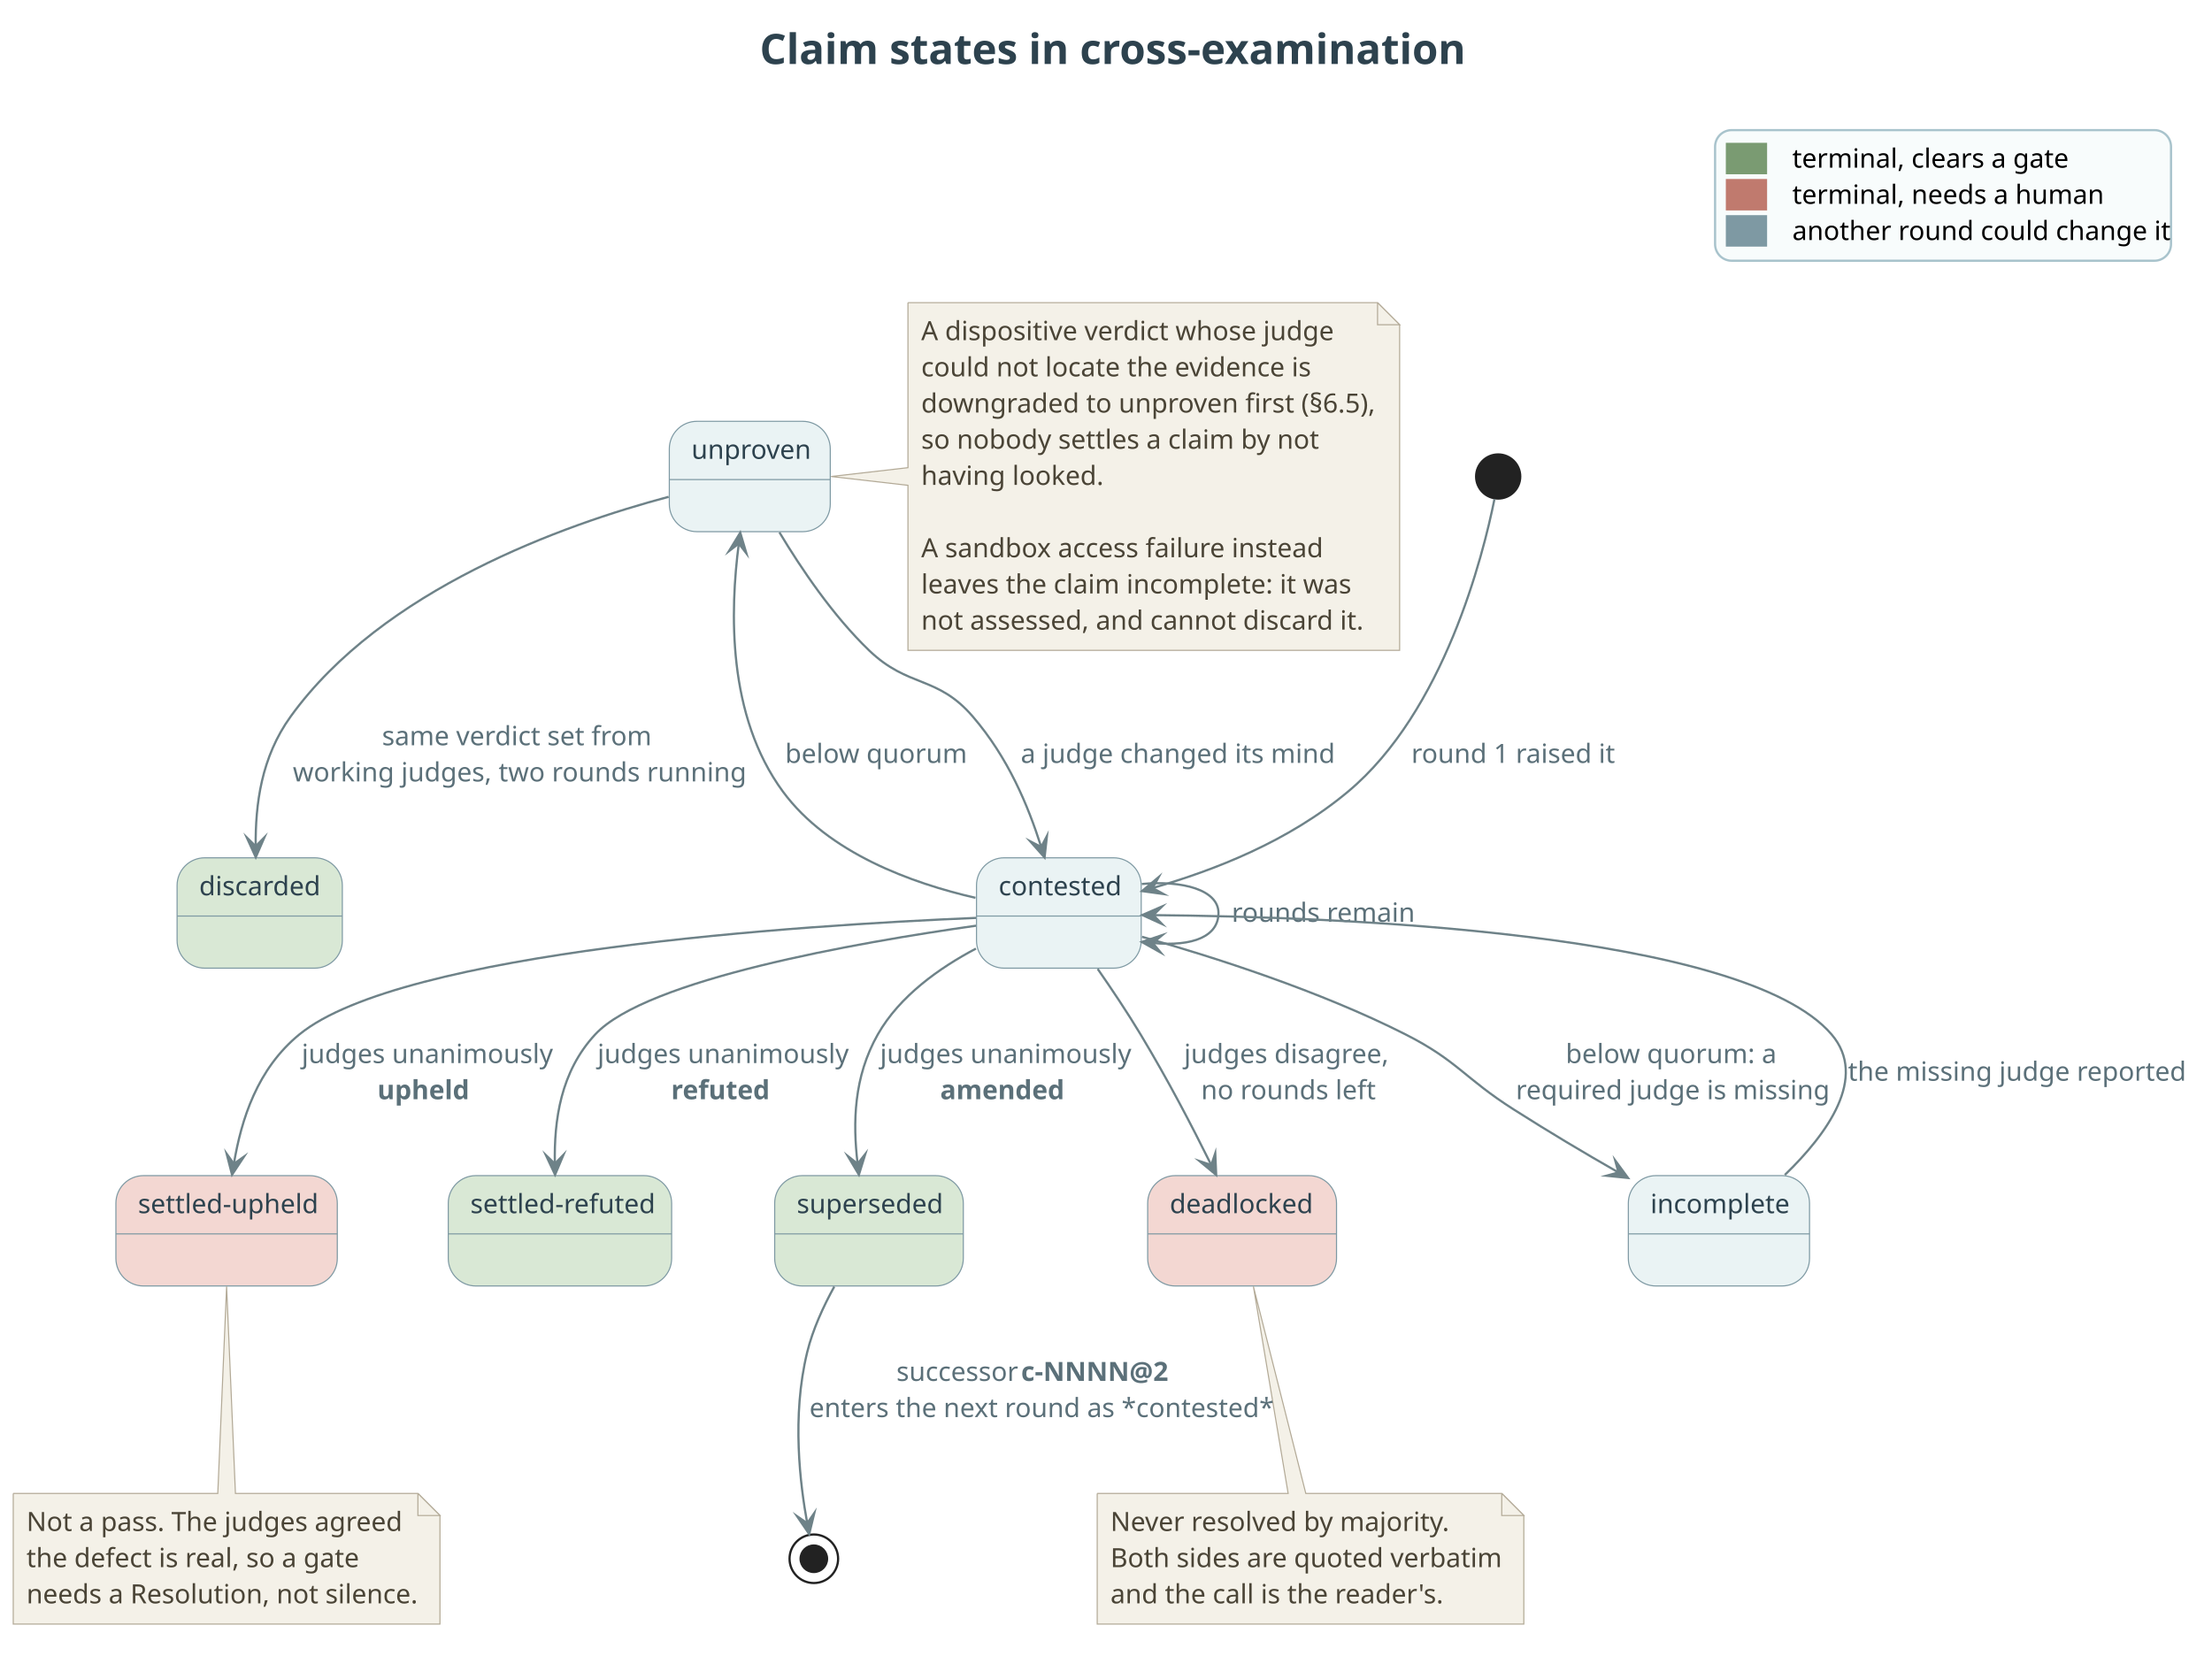
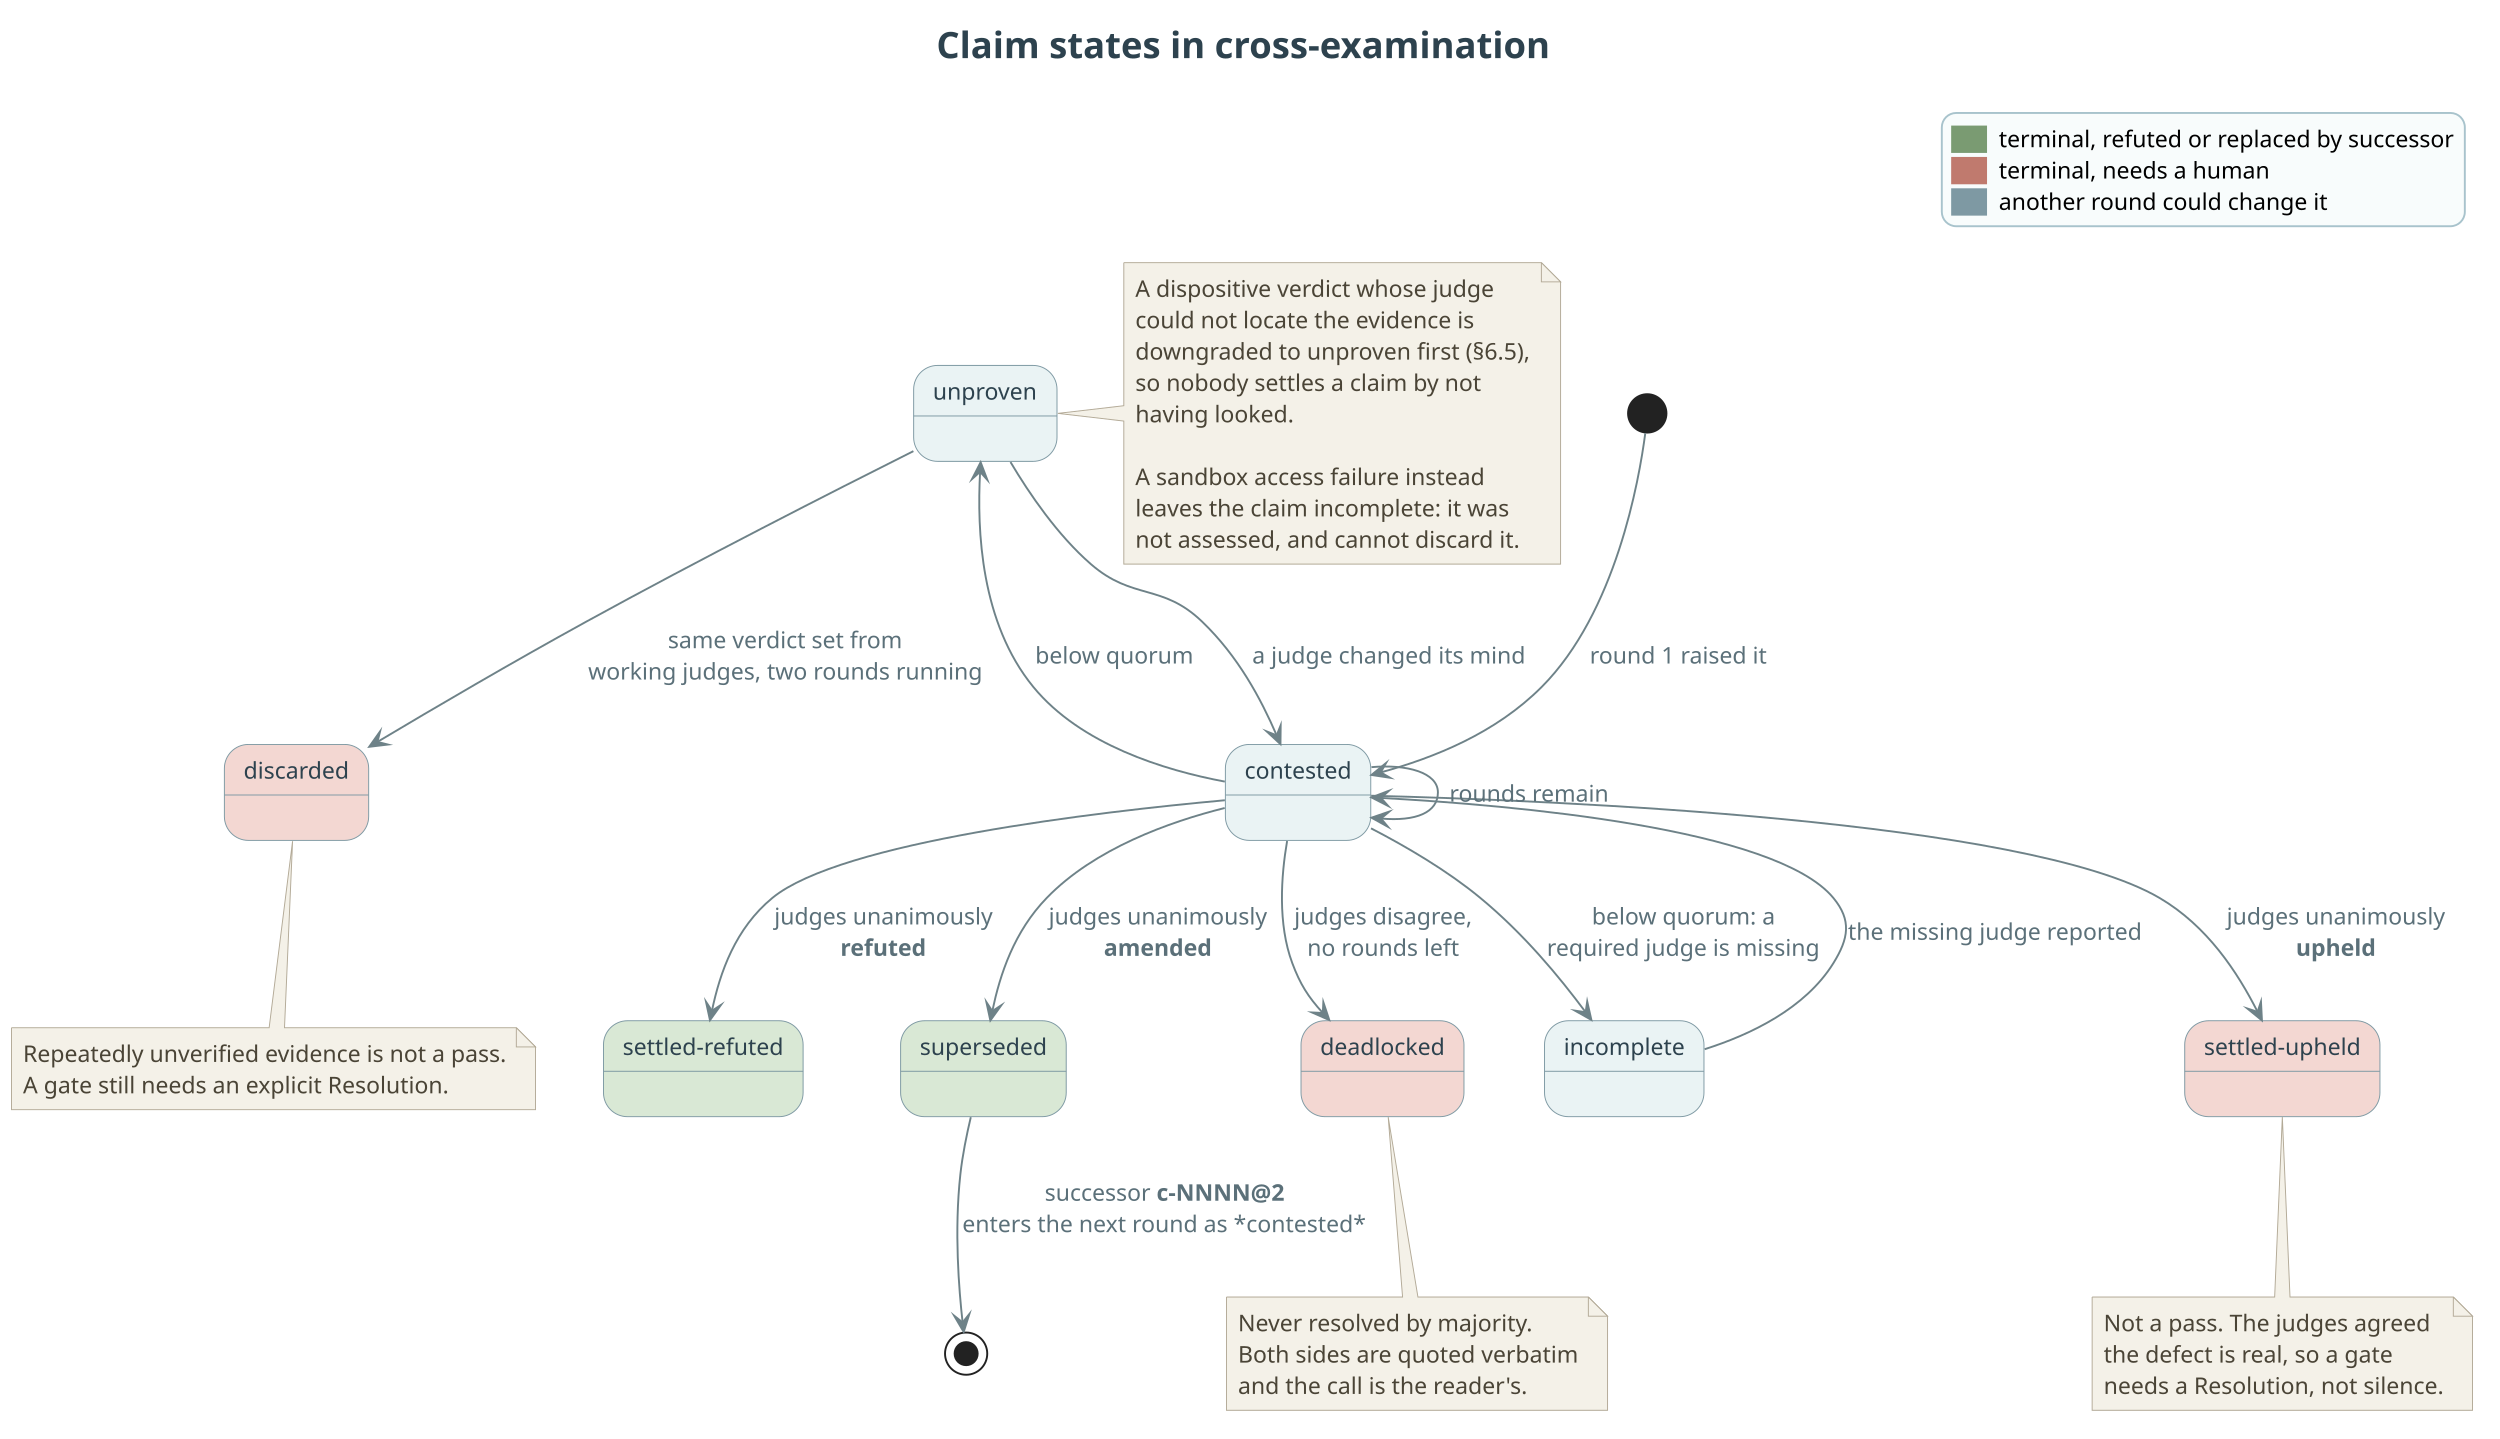
- <svg xmlns="http://www.w3.org/2000/svg" version="1.1" data-diagram-type="STATE" style="width:1002px;height:750px;background:#FFFFFF;" width="1002px" height="750px" viewBox="0 0 1002 750" zoomAndPan="magnify" preserveAspectRatio="none" contentStyleType="text/css">
+ <svg xmlns="http://www.w3.org/2000/svg" version="1.1" data-diagram-type="STATE" style="width:1303px;height:750px;background:#FFFFFF;" width="1303px" height="750px" viewBox="0 0 1303 750" zoomAndPan="magnify" preserveAspectRatio="none" contentStyleType="text/css">
  <defs />
  <g font-family="sans-serif" lengthAdjust="spacing">
    <g class="title" data-source-line="33">
-       <text x="344.131" y="29" fill="#2D424E" font-size="19" textLength="307.173" font-weight="700" font-family="'Avenir Next'">Claim states in cross-examination</text>
+       <text x="488.061" y="30.311" fill="#2D424E" font-size="19" textLength="320.55" font-weight="700" font-family="'Avenir Next'">Claim states in cross-examination</text>
    </g>
    <g class="legend" data-source-line="35">
-       <rect x="776.9" y="58.954" width="206.536" height="59.176" fill="#F8FCFC" style="stroke:#A8C3CC;stroke-width:1;" rx="7.5" ry="7.5" />
-       <text x="781.9" y="75.954" fill="#7A9B72" font-size="12" textLength="24" font-family="'Avenir Next'">██</text>
-       <text x="811.9" y="75.954" fill="#000" font-size="12" textLength="120.12" font-family="'Avenir Next'">terminal, clears a gate</text>
-       <text x="781.9" y="92.346" fill="#C07A6E" font-size="12" textLength="24" font-family="'Avenir Next'">██</text>
-       <text x="811.9" y="92.346" fill="#000" font-size="12" textLength="135.132" font-family="'Avenir Next'">terminal, needs a human</text>
-       <text x="781.9" y="108.738" fill="#7E99A3" font-size="12" textLength="24" font-family="'Avenir Next'">██</text>
-       <text x="811.9" y="108.738" fill="#000" font-size="12" textLength="166.536" font-family="'Avenir Next'">another round could change it</text>
+       <rect x="1012.072" y="58.878" width="272.599" height="59.032" fill="#F8FCFC" style="stroke:#A8C3CC;stroke-width:1;" rx="7.5" ry="7.5" />
+       <text x="1017.072" y="76.706" fill="#7A9B72" font-size="12" textLength="18.457" font-family="'Avenir Next'">██</text>
+       <text x="1041.77" y="76.706" fill="#000" font-size="12" textLength="237.902" font-family="'Avenir Next'">terminal, refuted or replaced by successor</text>
+       <text x="1017.072" y="93.05" fill="#C07A6E" font-size="12" textLength="18.457" font-family="'Avenir Next'">██</text>
+       <text x="1041.77" y="93.05" fill="#000" font-size="12" textLength="141.205" font-family="'Avenir Next'">terminal, needs a human</text>
+       <text x="1017.072" y="109.394" fill="#7E99A3" font-size="12" textLength="18.457" font-family="'Avenir Next'">██</text>
+       <text x="1041.77" y="109.394" fill="#000" font-size="12" textLength="171.601" font-family="'Avenir Next'">another round could change it</text>
    </g>
    <g class="entity" data-qualified-name="C" id="ent0001" data-source-line="41">
-       <rect x="442.34" y="388.65" width="74.612" height="50" fill="#EAF3F4" style="stroke:#7E99A3;stroke-width:0.5;" rx="12.5" ry="12.5" />
-       <line x1="442.34" y1="415.042" x2="516.952" y2="415.042" style="stroke:#7E99A3;stroke-width:0.5;" />
-       <text x="452.34" y="405.65" fill="#2D424E" font-size="12" textLength="54.612" font-family="'Avenir Next'">contested</text>
+       <rect x="638.67" y="388.01" width="75.764" height="50" fill="#EAF3F4" style="stroke:#7E99A3;stroke-width:0.5;" rx="12.5" ry="12.5" />
+       <line x1="638.67" y1="414.355" x2="714.434" y2="414.355" style="stroke:#7E99A3;stroke-width:0.5;" />
+       <text x="648.67" y="405.839" fill="#2D424E" font-size="12" textLength="55.764" font-family="'Avenir Next'">contested</text>
    </g>
    <g class="entity" data-qualified-name="SU" id="ent0002" data-source-line="42">
-       <rect x="52.5" y="532.65" width="100.292" height="50" fill="#F3D7D2" style="stroke:#7E99A3;stroke-width:0.5;" rx="12.5" ry="12.5" />
-       <line x1="52.5" y1="559.042" x2="152.792" y2="559.042" style="stroke:#7E99A3;stroke-width:0.5;" />
-       <text x="62.5" y="549.65" fill="#2D424E" font-size="12" textLength="80.292" font-family="'Avenir Next'">settled-upheld</text>
+       <rect x="1138.68" y="532.01" width="101.745" height="50" fill="#F3D7D2" style="stroke:#7E99A3;stroke-width:0.5;" rx="12.5" ry="12.5" />
+       <line x1="1138.68" y1="558.355" x2="1240.425" y2="558.355" style="stroke:#7E99A3;stroke-width:0.5;" />
+       <text x="1148.68" y="549.839" fill="#2D424E" font-size="12" textLength="81.745" font-family="'Avenir Next'">settled-upheld</text>
    </g>
    <g class="entity" data-qualified-name="SR" id="ent0003" data-source-line="43">
-       <rect x="203.06" y="532.65" width="101.18" height="50" fill="#D9E8D5" style="stroke:#7E99A3;stroke-width:0.5;" rx="12.5" ry="12.5" />
-       <line x1="203.06" y1="559.042" x2="304.24" y2="559.042" style="stroke:#7E99A3;stroke-width:0.5;" />
-       <text x="213.06" y="549.65" fill="#2D424E" font-size="12" textLength="81.18" font-family="'Avenir Next'">settled-refuted</text>
+       <rect x="314.54" y="532.01" width="104.037" height="50" fill="#D9E8D5" style="stroke:#7E99A3;stroke-width:0.5;" rx="12.5" ry="12.5" />
+       <line x1="314.54" y1="558.355" x2="418.577" y2="558.355" style="stroke:#7E99A3;stroke-width:0.5;" />
+       <text x="324.54" y="549.839" fill="#2D424E" font-size="12" textLength="84.037" font-family="'Avenir Next'">settled-refuted</text>
    </g>
    <g class="entity" data-qualified-name="SUP" id="ent0004" data-source-line="44">
-       <rect x="350.92" y="532.65" width="85.448" height="50" fill="#D9E8D5" style="stroke:#7E99A3;stroke-width:0.5;" rx="12.5" ry="12.5" />
-       <line x1="350.92" y1="559.042" x2="436.368" y2="559.042" style="stroke:#7E99A3;stroke-width:0.5;" />
-       <text x="360.92" y="549.65" fill="#2D424E" font-size="12" textLength="65.448" font-family="'Avenir Next'">superseded</text>
+       <rect x="469.4" y="532.01" width="86.312" height="50" fill="#D9E8D5" style="stroke:#7E99A3;stroke-width:0.5;" rx="12.5" ry="12.5" />
+       <line x1="469.4" y1="558.355" x2="555.712" y2="558.355" style="stroke:#7E99A3;stroke-width:0.5;" />
+       <text x="479.4" y="549.839" fill="#2D424E" font-size="12" textLength="66.312" font-family="'Avenir Next'">superseded</text>
    </g>
    <g class="entity" data-qualified-name="DL" id="ent0005" data-source-line="45">
-       <rect x="519.88" y="532.65" width="85.544" height="50" fill="#F3D7D2" style="stroke:#7E99A3;stroke-width:0.5;" rx="12.5" ry="12.5" />
-       <line x1="519.88" y1="559.042" x2="605.424" y2="559.042" style="stroke:#7E99A3;stroke-width:0.5;" />
-       <text x="529.88" y="549.65" fill="#2D424E" font-size="12" textLength="65.544" font-family="'Avenir Next'">deadlocked</text>
+       <rect x="678.09" y="532.01" width="84.932" height="50" fill="#F3D7D2" style="stroke:#7E99A3;stroke-width:0.5;" rx="12.5" ry="12.5" />
+       <line x1="678.09" y1="558.355" x2="763.022" y2="558.355" style="stroke:#7E99A3;stroke-width:0.5;" />
+       <text x="688.09" y="549.839" fill="#2D424E" font-size="12" textLength="64.932" font-family="'Avenir Next'">deadlocked</text>
    </g>
    <g class="entity" data-qualified-name="UP" id="ent0006" data-source-line="46">
-       <rect x="303.19" y="190.89" width="72.908" height="50" fill="#EAF3F4" style="stroke:#7E99A3;stroke-width:0.5;" rx="12.5" ry="12.5" />
-       <line x1="303.19" y1="217.282" x2="376.098" y2="217.282" style="stroke:#7E99A3;stroke-width:0.5;" />
-       <text x="313.19" y="207.89" fill="#2D424E" font-size="12" textLength="52.908" font-family="'Avenir Next'">unproven</text>
+       <rect x="476.2" y="190.46" width="74.708" height="50" fill="#EAF3F4" style="stroke:#7E99A3;stroke-width:0.5;" rx="12.5" ry="12.5" />
+       <line x1="476.2" y1="216.805" x2="550.908" y2="216.805" style="stroke:#7E99A3;stroke-width:0.5;" />
+       <text x="486.2" y="208.289" fill="#2D424E" font-size="12" textLength="54.708" font-family="'Avenir Next'">unproven</text>
    </g>
    <g class="entity" data-qualified-name="IN" id="ent0007" data-source-line="47">
-       <rect x="737.61" y="532.65" width="82.076" height="50" fill="#EAF3F4" style="stroke:#7E99A3;stroke-width:0.5;" rx="12.5" ry="12.5" />
-       <line x1="737.61" y1="559.042" x2="819.686" y2="559.042" style="stroke:#7E99A3;stroke-width:0.5;" />
-       <text x="747.61" y="549.65" fill="#2D424E" font-size="12" textLength="62.076" font-family="'Avenir Next'">incomplete</text>
+       <rect x="805.01" y="532.01" width="83.096" height="50" fill="#EAF3F4" style="stroke:#7E99A3;stroke-width:0.5;" rx="12.5" ry="12.5" />
+       <line x1="805.01" y1="558.355" x2="888.106" y2="558.355" style="stroke:#7E99A3;stroke-width:0.5;" />
+       <text x="815.01" y="549.839" fill="#2D424E" font-size="12" textLength="63.096" font-family="'Avenir Next'">incomplete</text>
    </g>
    <g class="entity" data-qualified-name="DIS" id="ent0008" data-source-line="48">
-       <rect x="80.22" y="388.65" width="74.852" height="50" fill="#D9E8D5" style="stroke:#7E99A3;stroke-width:0.5;" rx="12.5" ry="12.5" />
-       <line x1="80.22" y1="415.042" x2="155.072" y2="415.042" style="stroke:#7E99A3;stroke-width:0.5;" />
-       <text x="90.22" y="405.65" fill="#2D424E" font-size="12" textLength="54.852" font-family="'Avenir Next'">discarded</text>
+       <rect x="116.95" y="388.01" width="75.2" height="50" fill="#F3D7D2" style="stroke:#7E99A3;stroke-width:0.5;" rx="12.5" ry="12.5" />
+       <line x1="116.95" y1="414.355" x2="192.15" y2="414.355" style="stroke:#7E99A3;stroke-width:0.5;" />
+       <text x="126.95" y="405.839" fill="#2D424E" font-size="12" textLength="55.2" font-family="'Avenir Next'">discarded</text>
    </g>
    <g class="start_entity" data-qualified-name=".start." id="ent0009" data-source-line="50">
-       <ellipse cx="678.65" cy="215.89" rx="10" ry="10" fill="#222" style="stroke:#222;stroke-width:1;" />
+       <ellipse cx="858.55" cy="215.46" rx="10" ry="10" fill="#222" style="stroke:#222;stroke-width:1;" />
    </g>
    <g class="end_entity" data-qualified-name=".end." id="ent0021" data-source-line="64">
-       <ellipse cx="368.65" cy="706.24" rx="11" ry="11" fill="none" style="stroke:#222;stroke-width:1;" />
-       <ellipse cx="368.65" cy="706.24" rx="6" ry="6" fill="#222" style="stroke:#222;stroke-width:1;" />
+       <ellipse cx="503.55" cy="705.52" rx="11" ry="11" fill="none" style="stroke:#222;stroke-width:1;" />
+       <ellipse cx="503.55" cy="705.52" rx="6" ry="6" fill="#222" style="stroke:#222;stroke-width:1;" />
    </g>
    <g class="entity" data-qualified-name="GMN23" id="ent0024" data-source-line="67">
-       <path d="M6,676.65 L6,735.826 A0,0 0 0 0 6,735.826 L199.296,735.826 A0,0 0 0 0 199.296,735.826 L199.296,686.65 L189.296,676.65 L106.65,676.65 L102.65,582.86 L98.65,676.65 L6,676.65 A0,0 0 0 0 6,676.65" style="stroke:#B3AA97;stroke-width:0.5;" fill="#F4F1E8" />
-       <path d="M189.296,676.65 L189.296,686.65 L199.296,686.65 L189.296,676.65" style="stroke:#B3AA97;stroke-width:0.5;" fill="#F4F1E8" />
-       <text x="12" y="693.65" fill="#4A4436" font-size="12" textLength="167.304" font-family="'Avenir Next'">Not a pass. The judges agreed</text>
-       <text x="12" y="710.042" fill="#4A4436" font-size="12" textLength="146.172" font-family="'Avenir Next'">the defect is real, so a gate</text>
-       <text x="12" y="726.434" fill="#4A4436" font-size="12" textLength="172.296" font-family="'Avenir Next'">needs a Resolution, not silence.</text>
+       <path d="M1090.43,676.01 L1090.43,735.043 A0,0 0 0 0 1090.43,735.043 L1288.671,735.043 A0,0 0 0 0 1288.671,735.043 L1288.671,686.01 L1278.671,676.01 L1193.55,676.01 L1189.55,582.2 L1185.55,676.01 L1090.43,676.01 A0,0 0 0 0 1090.43,676.01" style="stroke:#B3AA97;stroke-width:0.5;" fill="#F4F1E8" />
+       <path d="M1278.671,676.01 L1278.671,686.01 L1288.671,686.01 L1278.671,676.01" style="stroke:#B3AA97;stroke-width:0.5;" fill="#F4F1E8" />
+       <text x="1096.43" y="693.839" fill="#4A4436" font-size="12" textLength="170.497" font-family="'Avenir Next'">Not a pass. The judges agreed</text>
+       <text x="1096.43" y="710.183" fill="#4A4436" font-size="12" textLength="150.937" font-family="'Avenir Next'">the defect is real, so a gate</text>
+       <text x="1096.43" y="726.527" fill="#4A4436" font-size="12" textLength="177.241" font-family="'Avenir Next'">needs a Resolution, not silence.</text>
    </g>
    <g class="entity" data-qualified-name="GMN26" id="ent0027" data-source-line="73">
-       <path d="M497.02,676.65 L497.02,735.826 A0,0 0 0 0 497.02,735.826 L690.268,735.826 A0,0 0 0 0 690.268,735.826 L690.268,686.65 L680.268,676.65 L591.51,676.65 L567.77,582.86 L583.51,676.65 L497.02,676.65 A0,0 0 0 0 497.02,676.65" style="stroke:#B3AA97;stroke-width:0.5;" fill="#F4F1E8" />
-       <path d="M680.268,676.65 L680.268,686.65 L690.268,686.65 L680.268,676.65" style="stroke:#B3AA97;stroke-width:0.5;" fill="#F4F1E8" />
-       <text x="503.02" y="693.65" fill="#4A4436" font-size="12" textLength="150.252" font-family="'Avenir Next'">Never resolved by majority.</text>
-       <text x="503.02" y="710.042" fill="#4A4436" font-size="12" textLength="172.248" font-family="'Avenir Next'">Both sides are quoted verbatim</text>
-       <text x="503.02" y="726.434" fill="#4A4436" font-size="12" textLength="146.124" font-family="'Avenir Next'">and the call is the reader's.</text>
+       <path d="M6,535.66 L6,578.349 A0,0 0 0 0 6,578.349 L279.11,578.349 A0,0 0 0 0 279.11,578.349 L279.11,545.66 L269.11,535.66 L148.28,535.66 L152.49,438.42 L140.28,535.66 L6,535.66 A0,0 0 0 0 6,535.66" style="stroke:#B3AA97;stroke-width:0.5;" fill="#F4F1E8" />
+       <path d="M269.11,535.66 L269.11,545.66 L279.11,545.66 L269.11,535.66" style="stroke:#B3AA97;stroke-width:0.5;" fill="#F4F1E8" />
+       <text x="12" y="553.489" fill="#4A4436" font-size="12" textLength="252.11" font-family="'Avenir Next'">Repeatedly unverified evidence is not a pass.</text>
+       <text x="12" y="569.833" fill="#4A4436" font-size="12" textLength="222.146" font-family="'Avenir Next'">A gate still needs an explicit Resolution.</text>
    </g>
-     <g class="entity" data-qualified-name="GMN29" id="ent0030" data-source-line="79">
-       <path d="M411.29,137.13 L411.29,211.89 L376.46,215.89 L411.29,219.89 L411.29,294.658 A0,0 0 0 0 411.29,294.658 L634.01,294.658 A0,0 0 0 0 634.01,294.658 L634.01,147.13 L624.01,137.13 L411.29,137.13 A0,0 0 0 0 411.29,137.13" style="stroke:#B3AA97;stroke-width:0.5;" fill="#F4F1E8" />
-       <path d="M624.01,137.13 L624.01,147.13 L634.01,147.13 L624.01,137.13" style="stroke:#B3AA97;stroke-width:0.5;" fill="#F4F1E8" />
-       <text x="417.29" y="154.13" fill="#4A4436" font-size="12" textLength="184.212" font-family="'Avenir Next'">A dispositive verdict whose judge</text>
-       <text x="417.29" y="170.522" fill="#4A4436" font-size="12" textLength="173.568" font-family="'Avenir Next'">could not locate the evidence is</text>
-       <text x="417.29" y="186.914" fill="#4A4436" font-size="12" textLength="201.72" font-family="'Avenir Next'">downgraded to unproven first (§6.5),</text>
-       <text x="417.29" y="203.306" fill="#4A4436" font-size="12" textLength="175.5" font-family="'Avenir Next'">so nobody settles a claim by not</text>
-       <text x="417.29" y="219.698" fill="#4A4436" font-size="12" textLength="81.252" font-family="'Avenir Next'">having looked.</text>
-       <text x="417.29" y="236.09" fill="#4A4436" font-size="12" font-family="'Avenir Next'"> </text>
-       <text x="417.29" y="252.482" fill="#4A4436" font-size="12" textLength="177.612" font-family="'Avenir Next'">A sandbox access failure instead</text>
-       <text x="417.29" y="268.874" fill="#4A4436" font-size="12" textLength="189.204" font-family="'Avenir Next'">leaves the claim incomplete: it was</text>
-       <text x="417.29" y="285.266" fill="#4A4436" font-size="12" textLength="194.1" font-family="'Avenir Next'">not assessed, and cannot discard it.</text>
+     <g class="entity" data-qualified-name="GMN29" id="ent0030" data-source-line="78">
+       <path d="M639.25,676.01 L639.25,735.043 A0,0 0 0 0 639.25,735.043 L837.851,735.043 A0,0 0 0 0 837.851,735.043 L837.851,686.01 L827.851,676.01 L739.02,676.01 L723.53,582.2 L731.02,676.01 L639.25,676.01 A0,0 0 0 0 639.25,676.01" style="stroke:#B3AA97;stroke-width:0.5;" fill="#F4F1E8" />
+       <path d="M827.851,676.01 L827.851,686.01 L837.851,686.01 L827.851,676.01" style="stroke:#B3AA97;stroke-width:0.5;" fill="#F4F1E8" />
+       <text x="645.25" y="693.839" fill="#4A4436" font-size="12" textLength="154.669" font-family="'Avenir Next'">Never resolved by majority.</text>
+       <text x="645.25" y="710.183" fill="#4A4436" font-size="12" textLength="177.601" font-family="'Avenir Next'">Both sides are quoted verbatim</text>
+       <text x="645.25" y="726.527" fill="#4A4436" font-size="12" textLength="150.913" font-family="'Avenir Next'">and the call is the reader's.</text>
+     </g>
+     <g class="entity" data-qualified-name="GMN32" id="ent0033" data-source-line="84">
+       <path d="M585.73,136.91 L585.73,211.46 L551.34,215.46 L585.73,219.46 L585.73,294.007 A0,0 0 0 0 585.73,294.007 L813.371,294.007 A0,0 0 0 0 813.371,294.007 L813.371,146.91 L803.371,136.91 L585.73,136.91 A0,0 0 0 0 585.73,136.91" style="stroke:#B3AA97;stroke-width:0.5;" fill="#F4F1E8" />
+       <path d="M803.371,136.91 L803.371,146.91 L813.371,146.91 L803.371,136.91" style="stroke:#B3AA97;stroke-width:0.5;" fill="#F4F1E8" />
+       <text x="591.73" y="154.739" fill="#4A4436" font-size="12" textLength="187.201" font-family="'Avenir Next'">A dispositive verdict whose judge</text>
+       <text x="591.73" y="171.083" fill="#4A4436" font-size="12" textLength="176.881" font-family="'Avenir Next'">could not locate the evidence is</text>
+       <text x="591.73" y="187.427" fill="#4A4436" font-size="12" textLength="206.641" font-family="'Avenir Next'">downgraded to unproven first (§6.5),</text>
+       <text x="591.73" y="203.771" fill="#4A4436" font-size="12" textLength="180.481" font-family="'Avenir Next'">so nobody settles a claim by not</text>
+       <text x="591.73" y="220.115" fill="#4A4436" font-size="12" textLength="82.645" font-family="'Avenir Next'">having looked.</text>
+       <text x="591.73" y="236.459" fill="#4A4436" font-size="12" font-family="'Avenir Next'"> </text>
+       <text x="591.73" y="252.803" fill="#4A4436" font-size="12" textLength="182.593" font-family="'Avenir Next'">A sandbox access failure instead</text>
+       <text x="591.73" y="269.147" fill="#4A4436" font-size="12" textLength="194.881" font-family="'Avenir Next'">leaves the claim incomplete: it was</text>
+       <text x="591.73" y="285.491" fill="#4A4436" font-size="12" textLength="200.605" font-family="'Avenir Next'">not assessed, and cannot discard it.</text>
    </g>
    <g class="link" data-entity-1="ent0009" data-entity-2="ent0001" id="lnk10" data-source-line="50" data-link-type="dependency">
-       <path d="M676.97,226.13 C671.88,251.42 654.22,322.25 610.65,358.65 C583.46,381.37 550.213,394.221 522.123,402.341" style="stroke:#6E8288;stroke-width:1;" fill="none" id="*start*-to-C" />
-       <polygon points="517.32,403.73,527.077,405.073,522.123,402.341,524.855,397.388,517.32,403.73" fill="#6E8288" style="stroke:#6E8288;stroke-width:1;stroke-linejoin:miter;stroke-miterlimit:10;" />
-       <text x="639.31" y="345.65" fill="#5B7079" font-size="12" textLength="89.568" font-family="'Avenir Next'">round 1 raised it</text>
+       <path d="M857.52,225.78 C854.27,250.67 842.09,319.36 803.55,358.01 C779.36,382.27 747.391,394.944 719.621,402.584" style="stroke:#6E8288;stroke-width:1;" fill="none" id="*start*-to-C" />
+       <polygon points="714.8,403.91,724.539,405.38,719.621,402.584,722.417,397.666,714.8,403.91" fill="#6E8288" style="stroke:#6E8288;stroke-width:1;stroke-linejoin:miter;stroke-miterlimit:10;" />
+       <text x="828.58" y="345.839" fill="#5B7079" font-size="12" textLength="92.761" font-family="'Avenir Next'">round 1 raised it</text>
    </g>
    <g class="link" data-entity-1="ent0001" data-entity-2="ent0002" id="lnk11" data-source-line="52" data-link-type="dependency">
-       <path d="M442.12,415.88 C362.91,419.19 182.1,430.79 135.65,468.65 C116.55,484.22 109.328,507.109 105.938,527.309" style="stroke:#6E8288;stroke-width:1;" fill="none" id="C-to-SU" />
-       <polygon points="105.11,532.24,110.544,524.026,105.938,527.309,102.655,522.702,105.11,532.24" fill="#6E8288" style="stroke:#6E8288;stroke-width:1;stroke-linejoin:miter;stroke-miterlimit:10;" />
-       <text x="136.65" y="481.65" fill="#5B7079" font-size="12" textLength="109.836" font-family="'Avenir Next'">judges unanimously</text>
-       <text x="170.928" y="498.042" fill="#5B7079" font-size="12" textLength="41.28" font-weight="700" font-family="'Avenir Next'">upheld</text>
+       <path d="M714.65,414.73 C809.98,417.15 1056.15,427.27 1125.55,468.01 C1150.48,482.64 1166.21,506.76 1176.66,527.38" style="stroke:#6E8288;stroke-width:1;" fill="none" id="C-to-SU" />
+       <polygon points="1178.92,531.84,1178.419,522.004,1176.66,527.38,1171.284,525.621,1178.92,531.84" fill="#6E8288" style="stroke:#6E8288;stroke-width:1;stroke-linejoin:miter;stroke-miterlimit:10;" />
+       <text x="1160.53" y="481.839" fill="#5B7079" font-size="12" textLength="113.845" font-family="'Avenir Next'">judges unanimously</text>
+       <text x="1196.596" y="498.183" fill="#5B7079" font-size="12" textLength="41.712" font-weight="700" font-family="'Avenir Next'">upheld</text>
    </g>
    <g class="link" data-entity-1="ent0001" data-entity-2="ent0003" id="lnk12" data-source-line="53" data-link-type="dependency">
-       <path d="M442.11,419.42 C388.22,427.05 292.86,443.71 269.65,468.65 C253.89,485.59 250.951,507.621 251.341,527.261" style="stroke:#6E8288;stroke-width:1;" fill="none" id="C-to-SR" />
-       <polygon points="251.44,532.26,255.261,523.182,251.341,527.261,247.262,523.341,251.44,532.26" fill="#6E8288" style="stroke:#6E8288;stroke-width:1;stroke-linejoin:miter;stroke-miterlimit:10;" />
-       <text x="270.65" y="481.65" fill="#5B7079" font-size="12" textLength="109.836" font-family="'Avenir Next'">judges unanimously</text>
-       <text x="303.992" y="498.042" fill="#5B7079" font-size="12" textLength="43.152" font-weight="700" font-family="'Avenir Next'">refuted</text>
+       <path d="M638.4,417.09 C571.82,423.17 438.12,438.74 402.55,468.01 C383.31,483.85 375.262,506.726 371.062,526.836" style="stroke:#6E8288;stroke-width:1;" fill="none" id="C-to-SR" />
+       <polygon points="370.04,531.73,375.795,523.738,371.062,526.836,367.964,522.103,370.04,531.73" fill="#6E8288" style="stroke:#6E8288;stroke-width:1;stroke-linejoin:miter;stroke-miterlimit:10;" />
+       <text x="403.55" y="481.839" fill="#5B7079" font-size="12" textLength="113.845" font-family="'Avenir Next'">judges unanimously</text>
+       <text x="437.99" y="498.183" fill="#5B7079" font-size="12" textLength="44.964" font-weight="700" font-family="'Avenir Next'">refuted</text>
    </g>
    <g class="link" data-entity-1="ent0001" data-entity-2="ent0004" id="lnk13" data-source-line="54" data-link-type="dependency">
-       <path d="M442.09,429.79 C425.48,438.55 407.5,451.32 397.65,468.65 C386.69,487.93 386.271,508.635 388.481,527.275" style="stroke:#6E8288;stroke-width:1;" fill="none" id="C-to-SUP" />
-       <polygon points="389.07,532.24,391.983,522.832,388.481,527.275,384.038,523.774,389.07,532.24" fill="#6E8288" style="stroke:#6E8288;stroke-width:1;stroke-linejoin:miter;stroke-miterlimit:10;" />
-       <text x="398.65" y="481.65" fill="#5B7079" font-size="12" textLength="109.836" font-family="'Avenir Next'">judges unanimously</text>
-       <text x="425.884" y="498.042" fill="#5B7079" font-size="12" textLength="55.368" font-weight="700" font-family="'Avenir Next'">amended</text>
+       <path d="M638.32,421.13 C609.37,428.37 570.45,442.29 545.55,468.01 C528.64,485.47 521.263,507.526 517.193,526.996" style="stroke:#6E8288;stroke-width:1;" fill="none" id="C-to-SUP" />
+       <polygon points="516.17,531.89,521.927,523.899,517.193,526.996,514.096,522.262,516.17,531.89" fill="#6E8288" style="stroke:#6E8288;stroke-width:1;stroke-linejoin:miter;stroke-miterlimit:10;" />
+       <text x="546.55" y="481.839" fill="#5B7079" font-size="12" textLength="113.845" font-family="'Avenir Next'">judges unanimously</text>
+       <text x="575.326" y="498.183" fill="#5B7079" font-size="12" textLength="56.292" font-weight="700" font-family="'Avenir Next'">amended</text>
    </g>
    <g class="link" data-entity-1="ent0001" data-entity-2="ent0001" id="lnk14" data-source-line="55" data-link-type="dependency">
-       <path d="M517.22,400.52 C535.62,398.8 551.95,403.18 551.95,413.65 C551.95,424.13 540.598,428.975 522.198,427.255" style="stroke:#6E8288;stroke-width:1;" fill="none" id="C-to-C" />
-       <polygon points="517.22,426.79,525.809,431.61,522.198,427.255,526.553,423.645,517.22,426.79" fill="#6E8288" style="stroke:#6E8288;stroke-width:1;stroke-linejoin:miter;stroke-miterlimit:10;" />
-       <text x="557.95" y="417.65" fill="#5B7079" font-size="12" textLength="79.728" font-family="'Avenir Next'">rounds remain</text>
+       <path d="M714.8,399.84 C733.2,398.21 749.44,402.6 749.44,413.01 C749.44,423.41 738.181,428.239 719.781,426.619" style="stroke:#6E8288;stroke-width:1;" fill="none" id="C-to-C" />
+       <polygon points="714.8,426.18,723.415,430.954,719.781,426.619,724.116,422.985,714.8,426.18" fill="#6E8288" style="stroke:#6E8288;stroke-width:1;stroke-linejoin:miter;stroke-miterlimit:10;" />
+       <text x="755.44" y="417.839" fill="#5B7079" font-size="12" textLength="83.485" font-family="'Avenir Next'">rounds remain</text>
    </g>
    <g class="link" data-entity-1="ent0001" data-entity-2="ent0005" id="lnk15" data-source-line="56" data-link-type="dependency">
-       <path d="M497.22,438.98 C503.59,448.13 510.68,458.72 516.65,468.65 C529.26,489.64 539.809,509.94 548.689,527.85" style="stroke:#6E8288;stroke-width:1;" fill="none" id="C-to-DL" />
-       <polygon points="550.91,532.33,550.496,522.49,548.689,527.85,543.328,526.044,550.91,532.33" fill="#6E8288" style="stroke:#6E8288;stroke-width:1;stroke-linejoin:miter;stroke-miterlimit:10;" />
-       <text x="536.35" y="481.65" fill="#5B7079" font-size="12" textLength="91.536" font-family="'Avenir Next'">judges disagree,</text>
-       <text x="544.066" y="498.042" fill="#5B7079" font-size="12" textLength="76.104" font-family="'Avenir Next'">no rounds left</text>
+       <path d="M670.84,438.34 C667.73,456.48 665.89,481.53 673.55,502.01 C677.65,512.95 681.701,519.446 689.461,527.956" style="stroke:#6E8288;stroke-width:1;" fill="none" id="C-to-DL" />
+       <polygon points="692.83,531.65,689.722,522.305,689.461,527.956,683.81,527.695,692.83,531.65" fill="#6E8288" style="stroke:#6E8288;stroke-width:1;stroke-linejoin:miter;stroke-miterlimit:10;" />
+       <text x="674.55" y="481.839" fill="#5B7079" font-size="12" textLength="92.953" font-family="'Avenir Next'">judges disagree,</text>
+       <text x="681.318" y="498.183" fill="#5B7079" font-size="12" textLength="79.417" font-family="'Avenir Next'">no rounds left</text>
    </g>
    <g class="link" data-entity-1="ent0001" data-entity-2="ent0006" id="lnk16" data-source-line="57" data-link-type="dependency">
-       <path d="M441.87,406.78 C413.14,400.2 375.17,386.55 354.65,358.65 C329.35,324.26 330.682,276.808 334.672,246.278" style="stroke:#6E8288;stroke-width:1;" fill="none" id="C-to-UP" />
-       <polygon points="335.32,241.32,330.187,249.726,334.672,246.278,338.12,250.762,335.32,241.32" fill="#6E8288" style="stroke:#6E8288;stroke-width:1;stroke-linejoin:miter;stroke-miterlimit:10;" />
-       <text x="355.65" y="345.65" fill="#5B7079" font-size="12" textLength="80.628" font-family="'Avenir Next'">below quorum</text>
+       <path d="M638.38,407.37 C606.76,401.45 563.17,388.06 538.55,358.01 C511.2,324.61 509.123,276.703 510.833,245.913" style="stroke:#6E8288;stroke-width:1;" fill="none" id="C-to-UP" />
+       <polygon points="511.11,240.92,506.617,249.685,510.833,245.913,514.605,250.128,511.11,240.92" fill="#6E8288" style="stroke:#6E8288;stroke-width:1;stroke-linejoin:miter;stroke-miterlimit:10;" />
+       <text x="539.55" y="345.839" fill="#5B7079" font-size="12" textLength="82.705" font-family="'Avenir Next'">below quorum</text>
    </g>
    <g class="link" data-entity-1="ent0006" data-entity-2="ent0001" id="lnk18" data-source-line="60" data-link-type="dependency">
-       <path d="M353.07,241.2 C362.89,257.56 377.3,278.93 393.65,294.65 C411.51,311.83 424.5,305.86 440.65,324.65 C456.66,343.28 465.626,364.765 471.656,383.745" style="stroke:#6E8288;stroke-width:1;" fill="none" id="UP-to-C" />
-       <polygon points="473.17,388.51,474.257,378.721,471.656,383.745,466.633,381.144,473.17,388.51" fill="#6E8288" style="stroke:#6E8288;stroke-width:1;stroke-linejoin:miter;stroke-miterlimit:10;" />
-       <text x="462.37" y="345.65" fill="#5B7079" font-size="12" textLength="139.296" font-family="'Avenir Next'">a judge changed its mind</text>
+       <path d="M526.67,240.82 C536.51,257.39 551.24,278.96 568.55,294.01 C590.46,313.05 605.63,303.89 626.55,324.01 C645.3,342.03 657.099,364.04 665.399,383.27" style="stroke:#6E8288;stroke-width:1;" fill="none" id="UP-to-C" />
+       <polygon points="667.38,387.86,667.486,378.012,665.399,383.27,660.141,381.182,667.38,387.86" fill="#6E8288" style="stroke:#6E8288;stroke-width:1;stroke-linejoin:miter;stroke-miterlimit:10;" />
+       <text x="652.66" y="345.839" fill="#5B7079" font-size="12" textLength="142.393" font-family="'Avenir Next'">a judge changed its mind</text>
    </g>
    <g class="link" data-entity-1="ent0001" data-entity-2="ent0007" id="lnk17" data-source-line="58" data-link-type="dependency">
-       <path d="M517.3,424.44 C549.86,433.63 597.69,448.92 636.65,468.65 C660.29,480.63 663.28,488.43 685.65,502.65 C702.35,513.27 716.82,521.876 733.14,531.216" style="stroke:#6E8288;stroke-width:1;" fill="none" id="C-to-IN" />
-       <polygon points="737.48,533.7,731.656,525.758,733.14,531.216,727.682,532.701,737.48,533.7" fill="#6E8288" style="stroke:#6E8288;stroke-width:1;stroke-linejoin:miter;stroke-miterlimit:10;" />
-       <text x="709.24" y="481.65" fill="#5B7079" font-size="12" textLength="93.636" font-family="'Avenir Next'">below quorum: a</text>
-       <text x="686.65" y="498.042" fill="#5B7079" font-size="12" textLength="138.816" font-family="'Avenir Next'">required judge is missing</text>
+       <path d="M714.57,431.73 C732.77,441.15 754.3,453.74 771.55,468.01 C794.14,486.68 812.375,508.669 826.435,527.559" style="stroke:#6E8288;stroke-width:1;" fill="none" id="C-to-IN" />
+       <polygon points="829.42,531.57,827.255,521.962,826.435,527.559,820.838,526.739,829.42,531.57" fill="#6E8288" style="stroke:#6E8288;stroke-width:1;stroke-linejoin:miter;stroke-miterlimit:10;" />
+       <text x="829.668" y="481.839" fill="#5B7079" font-size="12" textLength="95.773" font-family="'Avenir Next'">below quorum: a</text>
+       <text x="806.22" y="498.183" fill="#5B7079" font-size="12" textLength="142.669" font-family="'Avenir Next'">required judge is missing</text>
    </g>
    <g class="link" data-entity-1="ent0007" data-entity-2="ent0001" id="lnk20" data-source-line="62" data-link-type="dependency">
-       <path d="M808.5,532.33 C827.74,513.74 846.32,488.09 829.65,468.65 C789.72,422.1 604.47,415.354 522.43,414.624" style="stroke:#6E8288;stroke-width:1;" fill="none" id="IN-to-C" />
-       <polygon points="517.43,414.58,526.394,418.66,522.43,414.624,526.465,410.66,517.43,414.58" fill="#6E8288" style="stroke:#6E8288;stroke-width:1;stroke-linejoin:miter;stroke-miterlimit:10;" />
-       <text x="837.12" y="489.65" fill="#5B7079" font-size="12" textLength="149.316" font-family="'Avenir Next'">the missing judge reported</text>
+       <path d="M888.43,546.86 C912.55,539.21 940.91,525.6 955.55,502.01 C963.52,489.17 965.17,479.66 955.55,468.01 C925.45,431.52 788.913,419.674 719.763,415.884" style="stroke:#6E8288;stroke-width:1;" fill="none" id="IN-to-C" />
+       <polygon points="714.77,415.61,723.538,420.097,719.763,415.884,723.975,412.109,714.77,415.61" fill="#6E8288" style="stroke:#6E8288;stroke-width:1;stroke-linejoin:miter;stroke-miterlimit:10;" />
+       <text x="963.16" y="489.839" fill="#5B7079" font-size="12" textLength="153.421" font-family="'Avenir Next'">the missing judge reported</text>
    </g>
    <g class="link" data-entity-1="ent0006" data-entity-2="ent0008" id="lnk19" data-source-line="61" data-link-type="dependency">
-       <path d="M302.87,225.1 C255.21,237.78 173.31,266.95 131.65,324.65 C118.34,343.09 115.658,364.37 115.818,383.41" style="stroke:#6E8288;stroke-width:1;" fill="none" id="UP-to-DIS" />
-       <polygon points="115.86,388.41,119.784,379.377,115.818,383.41,111.785,379.444,115.86,388.41" fill="#6E8288" style="stroke:#6E8288;stroke-width:1;stroke-linejoin:miter;stroke-miterlimit:10;" />
-       <text x="173.042" y="337.65" fill="#5B7079" font-size="12" textLength="117.468" font-family="'Avenir Next'">same verdict set from</text>
-       <text x="132.65" y="354.042" fill="#5B7079" font-size="12" textLength="198.252" font-family="'Avenir Next'">working judges, two rounds running</text>
+       <path d="M476.06,235.13 C434.18,256.15 364.52,291.61 305.55,324.01 C266.6,345.41 227.075,368.581 196.715,386.671" style="stroke:#6E8288;stroke-width:1;" fill="none" id="UP-to-DIS" />
+       <polygon points="192.42,389.23,202.199,388.06,196.715,386.671,198.104,381.187,192.42,389.23" fill="#6E8288" style="stroke:#6E8288;stroke-width:1;stroke-linejoin:miter;stroke-miterlimit:10;" />
+       <text x="348.1" y="337.839" fill="#5B7079" font-size="12" textLength="122.629" font-family="'Avenir Next'">same verdict set from</text>
+       <text x="306.55" y="354.183" fill="#5B7079" font-size="12" textLength="205.729" font-family="'Avenir Next'">working judges, two rounds running</text>
    </g>
    <g class="link" data-entity-1="ent0004" data-entity-2="ent0021" id="lnk22" data-source-line="64" data-link-type="dependency">
-       <path d="M377.91,582.94 C372.97,591.91 368.15,602.39 365.65,612.65 C358.52,641.87 362.512,672.891 365.662,690.141" style="stroke:#6E8288;stroke-width:1;" fill="none" id="SUP-to-*end*" />
-       <polygon points="366.56,695.06,368.878,685.488,365.662,690.141,361.008,686.925,366.56,695.06" fill="#6E8288" style="stroke:#6E8288;stroke-width:1;stroke-linejoin:miter;stroke-miterlimit:10;" />
-       <text x="406.058" y="625.65" fill="#5B7079" font-size="12" textLength="53.472" font-family="'Avenir Next'">successor</text>
-       <text x="462.53" y="625.65" fill="#5B7079" font-size="12" textLength="65.22" font-weight="700" font-family="'Avenir Next'">c-NNNN@2</text>
-       <text x="366.65" y="642.042" fill="#5B7079" font-size="12" textLength="200.508" font-family="'Avenir Next'">enters the next round as *contested*</text>
+       <path d="M505.98,582.28 C503.79,591.51 501.63,602.17 500.55,612.01 C497.29,641.72 499.793,672.132 501.713,689.252" style="stroke:#6E8288;stroke-width:1;" fill="none" id="SUP-to-*end*" />
+       <polygon points="502.27,694.22,505.242,684.831,501.713,689.252,497.292,685.722,502.27,694.22" fill="#6E8288" style="stroke:#6E8288;stroke-width:1;stroke-linejoin:miter;stroke-miterlimit:10;" />
+       <text x="544.498" y="625.839" fill="#5B7079" font-size="12" textLength="55.164" font-family="'Avenir Next'">successor</text>
+       <text x="602.783" y="625.839" fill="#5B7079" font-size="12" textLength="66.684" font-weight="700" font-family="'Avenir Next'">c-NNNN@2</text>
+       <text x="501.55" y="642.183" fill="#5B7079" font-size="12" textLength="210.866" font-family="'Avenir Next'">enters the next round as *contested*</text>
    </g>
  </g>
</svg>
